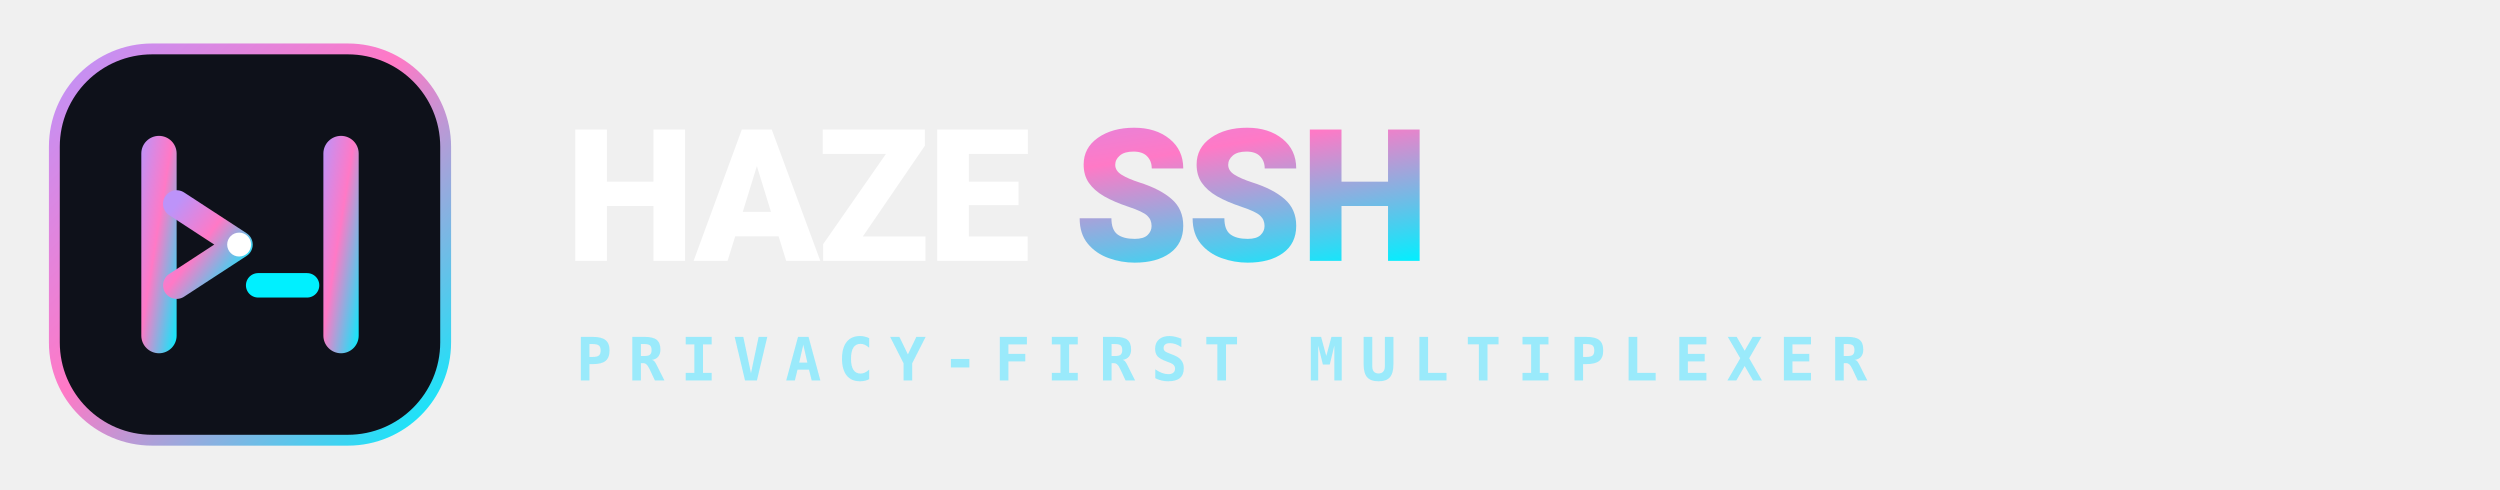
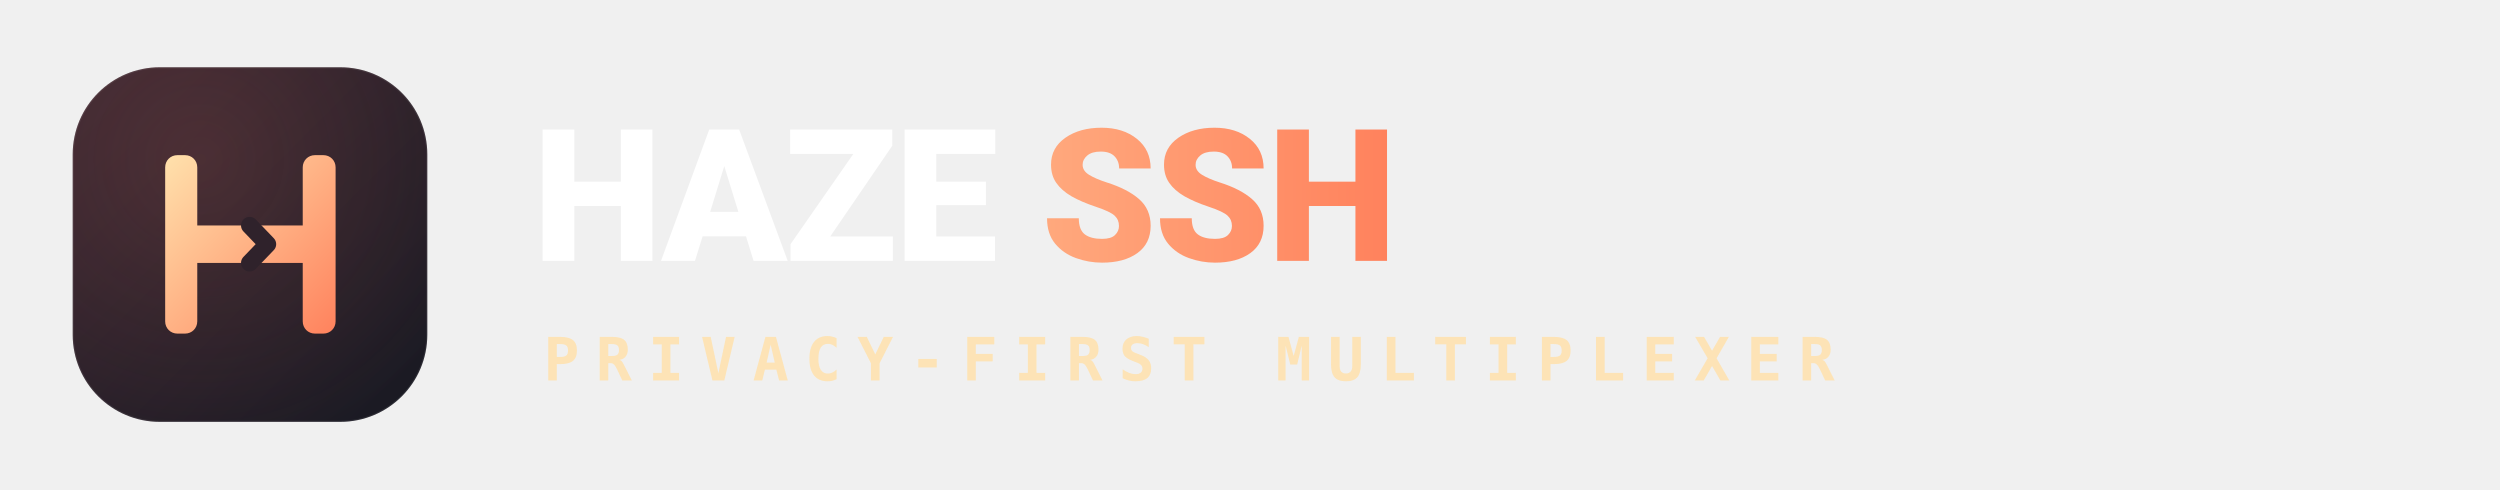
<svg xmlns="http://www.w3.org/2000/svg" viewBox="0 0 460 90" width="460" height="90" fill="none">
  <defs>
-     <linearGradient id="hzBrandGrad" x1="0%" y1="0%" x2="100%" y2="100%">
-       <stop offset="0%" stop-color="#BD93F9" />
-       <stop offset="45%" stop-color="#FF79C6" />
-       <stop offset="100%" stop-color="#00F0FF" />
+     <linearGradient id="hzBackground" x1="0" y1="0" x2="1" y2="1">
+       <stop offset="0" stop-color="#382630" />
+       <stop offset="1" stop-color="#181922" />
    </linearGradient>
-     <linearGradient id="hzBridgeGrad" x1="0%" y1="0%" x2="100%" y2="0%">
-       <stop offset="0%" stop-color="#FF79C6" />
-       <stop offset="100%" stop-color="#00F0FF" />
+     <linearGradient id="hzSymbol" x1="0" y1="0" x2="1" y2="1">
+       <stop offset="0" stop-color="#FFE1AC" />
+       <stop offset="1" stop-color="#FF825D" />
+     </linearGradient>
+     <radialGradient id="hzAura" cx=".36" cy=".26" r=".84">
+       <stop offset="0" stop-color="#F17766" stop-opacity="0.15" />
+       <stop offset="1" stop-color="#F17766" stop-opacity="0" />
+     </radialGradient>
+     <linearGradient id="hzTextGrad" x1="0%" y1="0%" x2="100%" y2="0%">
+       <stop offset="0%" stop-color="#FFE1AC" />
+       <stop offset="1" stop-color="#FF825D" />
    </linearGradient>
  </defs>
-   <g transform="translate(10, 9)">
-     <rect width="72" height="72" rx="18" fill="#0E111A" stroke="url(#hzBrandGrad)" stroke-width="2" />
-     <rect x="16" y="16" width="6.5" height="40" rx="3.25" fill="url(#hzBrandGrad)" />
-     <rect x="49.5" y="16" width="6.5" height="40" rx="3.25" fill="url(#hzBrandGrad)" />
-     <path d="M 22.5 28.5 L 34 36 L 22.5 43.5" stroke="url(#hzBrandGrad)" stroke-width="5" stroke-linecap="round" stroke-linejoin="round" />
-     <path d="M 34 36 L 49.5 36" stroke="url(#hzBridgeGrad)" stroke-width="5" stroke-linecap="round" />
-     <path d="M 37.5 43.5 L 46.5 43.5" stroke="#00F0FF" stroke-width="4.5" stroke-linecap="round" />
-     <circle cx="34" cy="36" r="2.2" fill="#FFFFFF" />
-   </g>
-   <g transform="translate(104, 0)">
+   <svg x="10" y="9" width="72" height="72" viewBox="0 0 1024 1024">
+     <rect x="48" y="48" width="928" height="928" rx="228" fill="url(#hzBackground)" />
+     <rect x="48" y="48" width="928" height="928" rx="228" fill="url(#hzAura)" />
+     <rect x="49.5" y="49.5" width="925" height="925" rx="226.5" fill="none" stroke="#FFFFFF" stroke-opacity="0.08" stroke-width="3" />
+     <path d="M290 713V310C290 292 304 278 322 278H342C360 278 374 292 374 310V462H650V310C650 292 664 278 682 278H704C722 278 736 292 736 310V713C736 731 722 745 704 745H682C664 745 650 731 650 713V560H374V713C374 731 360 745 342 745H322C304 745 290 731 290 713Z" fill="url(#hzSymbol)" />
+     <path d="M511 462L558 511L511 560" fill="none" stroke="#2F222B" stroke-width="45" stroke-linecap="round" stroke-linejoin="round" />
+   </svg>
+   <g transform="translate(98, 0)">
    <text x="0" y="48" font-family="-apple-system, BlinkMacSystemFont, 'Segoe UI', Roboto, 'Helvetica Neue', Arial, sans-serif" font-size="34" font-weight="800" letter-spacing="-0.5" fill="#FFFFFF">
-       HAZE <tspan fill="url(#hzBrandGrad)">SSH</tspan>
+       HAZE <tspan fill="url(#hzTextGrad)">SSH</tspan>
    </text>
-     <text x="2" y="70" font-family="ui-monospace, SFMono-Regular, Menlo, Monaco, Consolas, monospace" font-size="11" font-weight="600" letter-spacing="3" fill="#8BE9FD" opacity="0.85">
+     <text x="2" y="70" font-family="ui-monospace, SFMono-Regular, Menlo, Monaco, Consolas, monospace" font-size="11" font-weight="600" letter-spacing="3" fill="#FFE1AC" opacity="0.85">
      PRIVACY-FIRST MULTIPLEXER
    </text>
  </g>
</svg>
